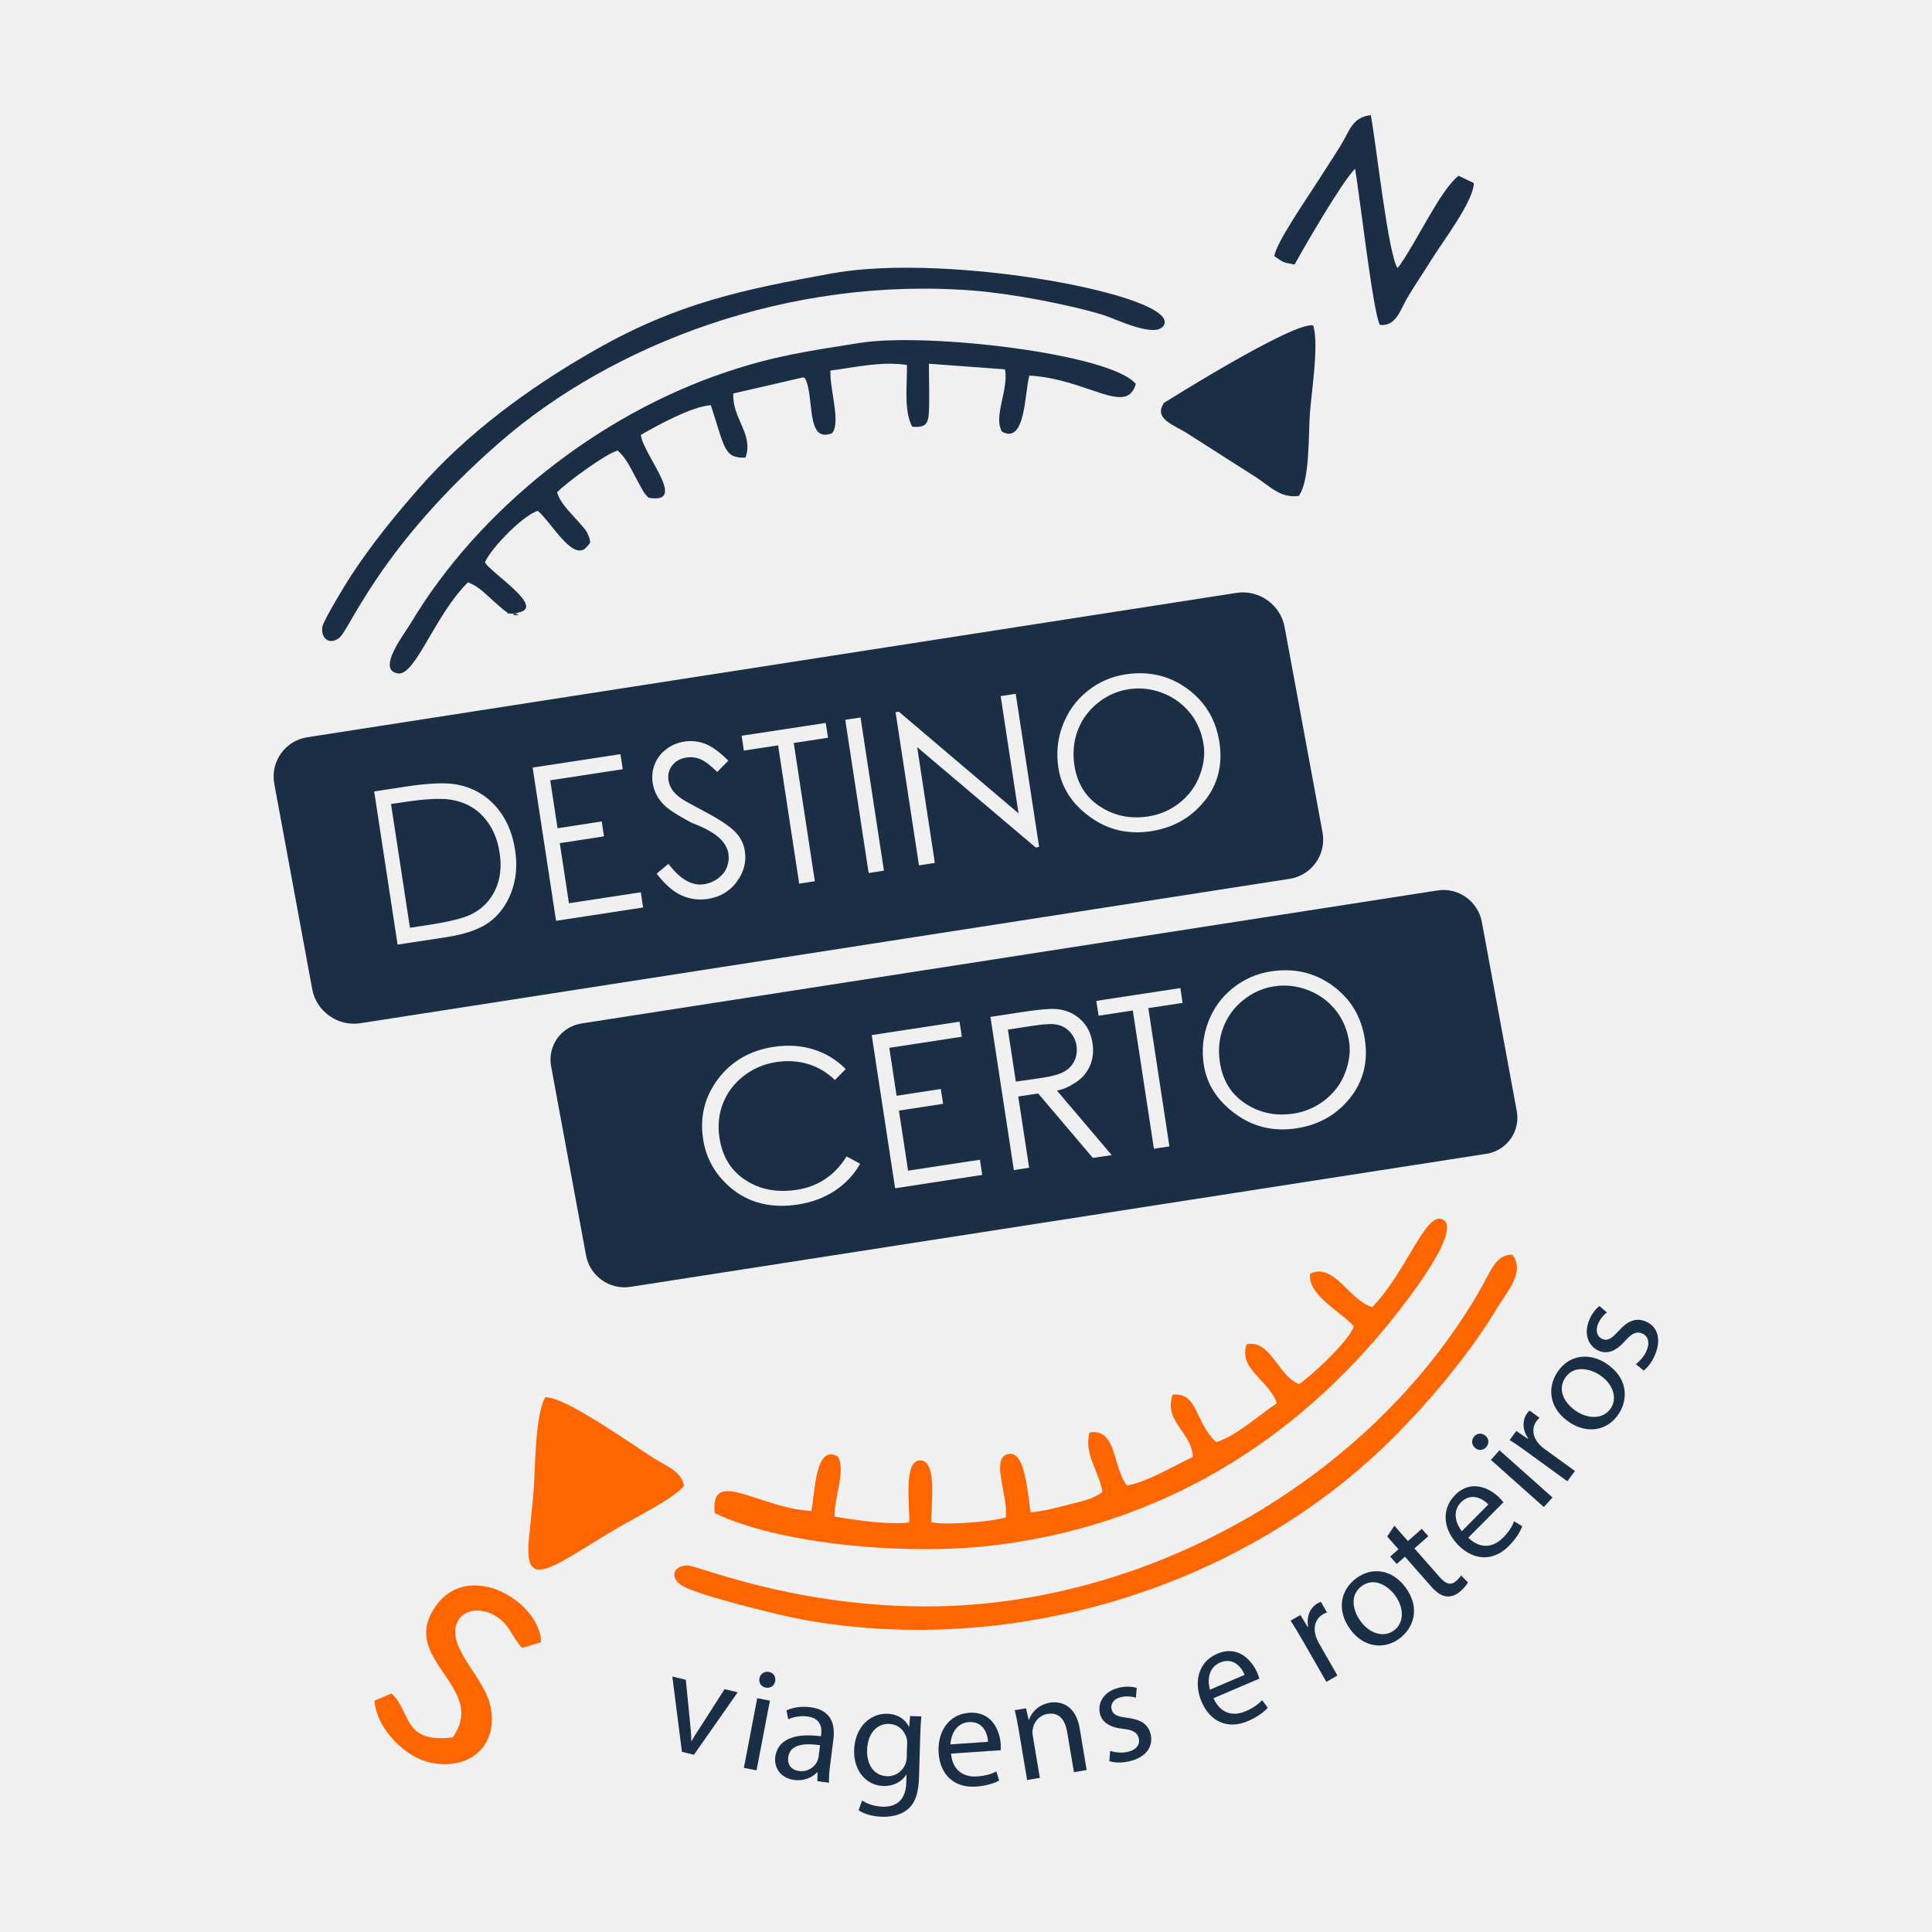
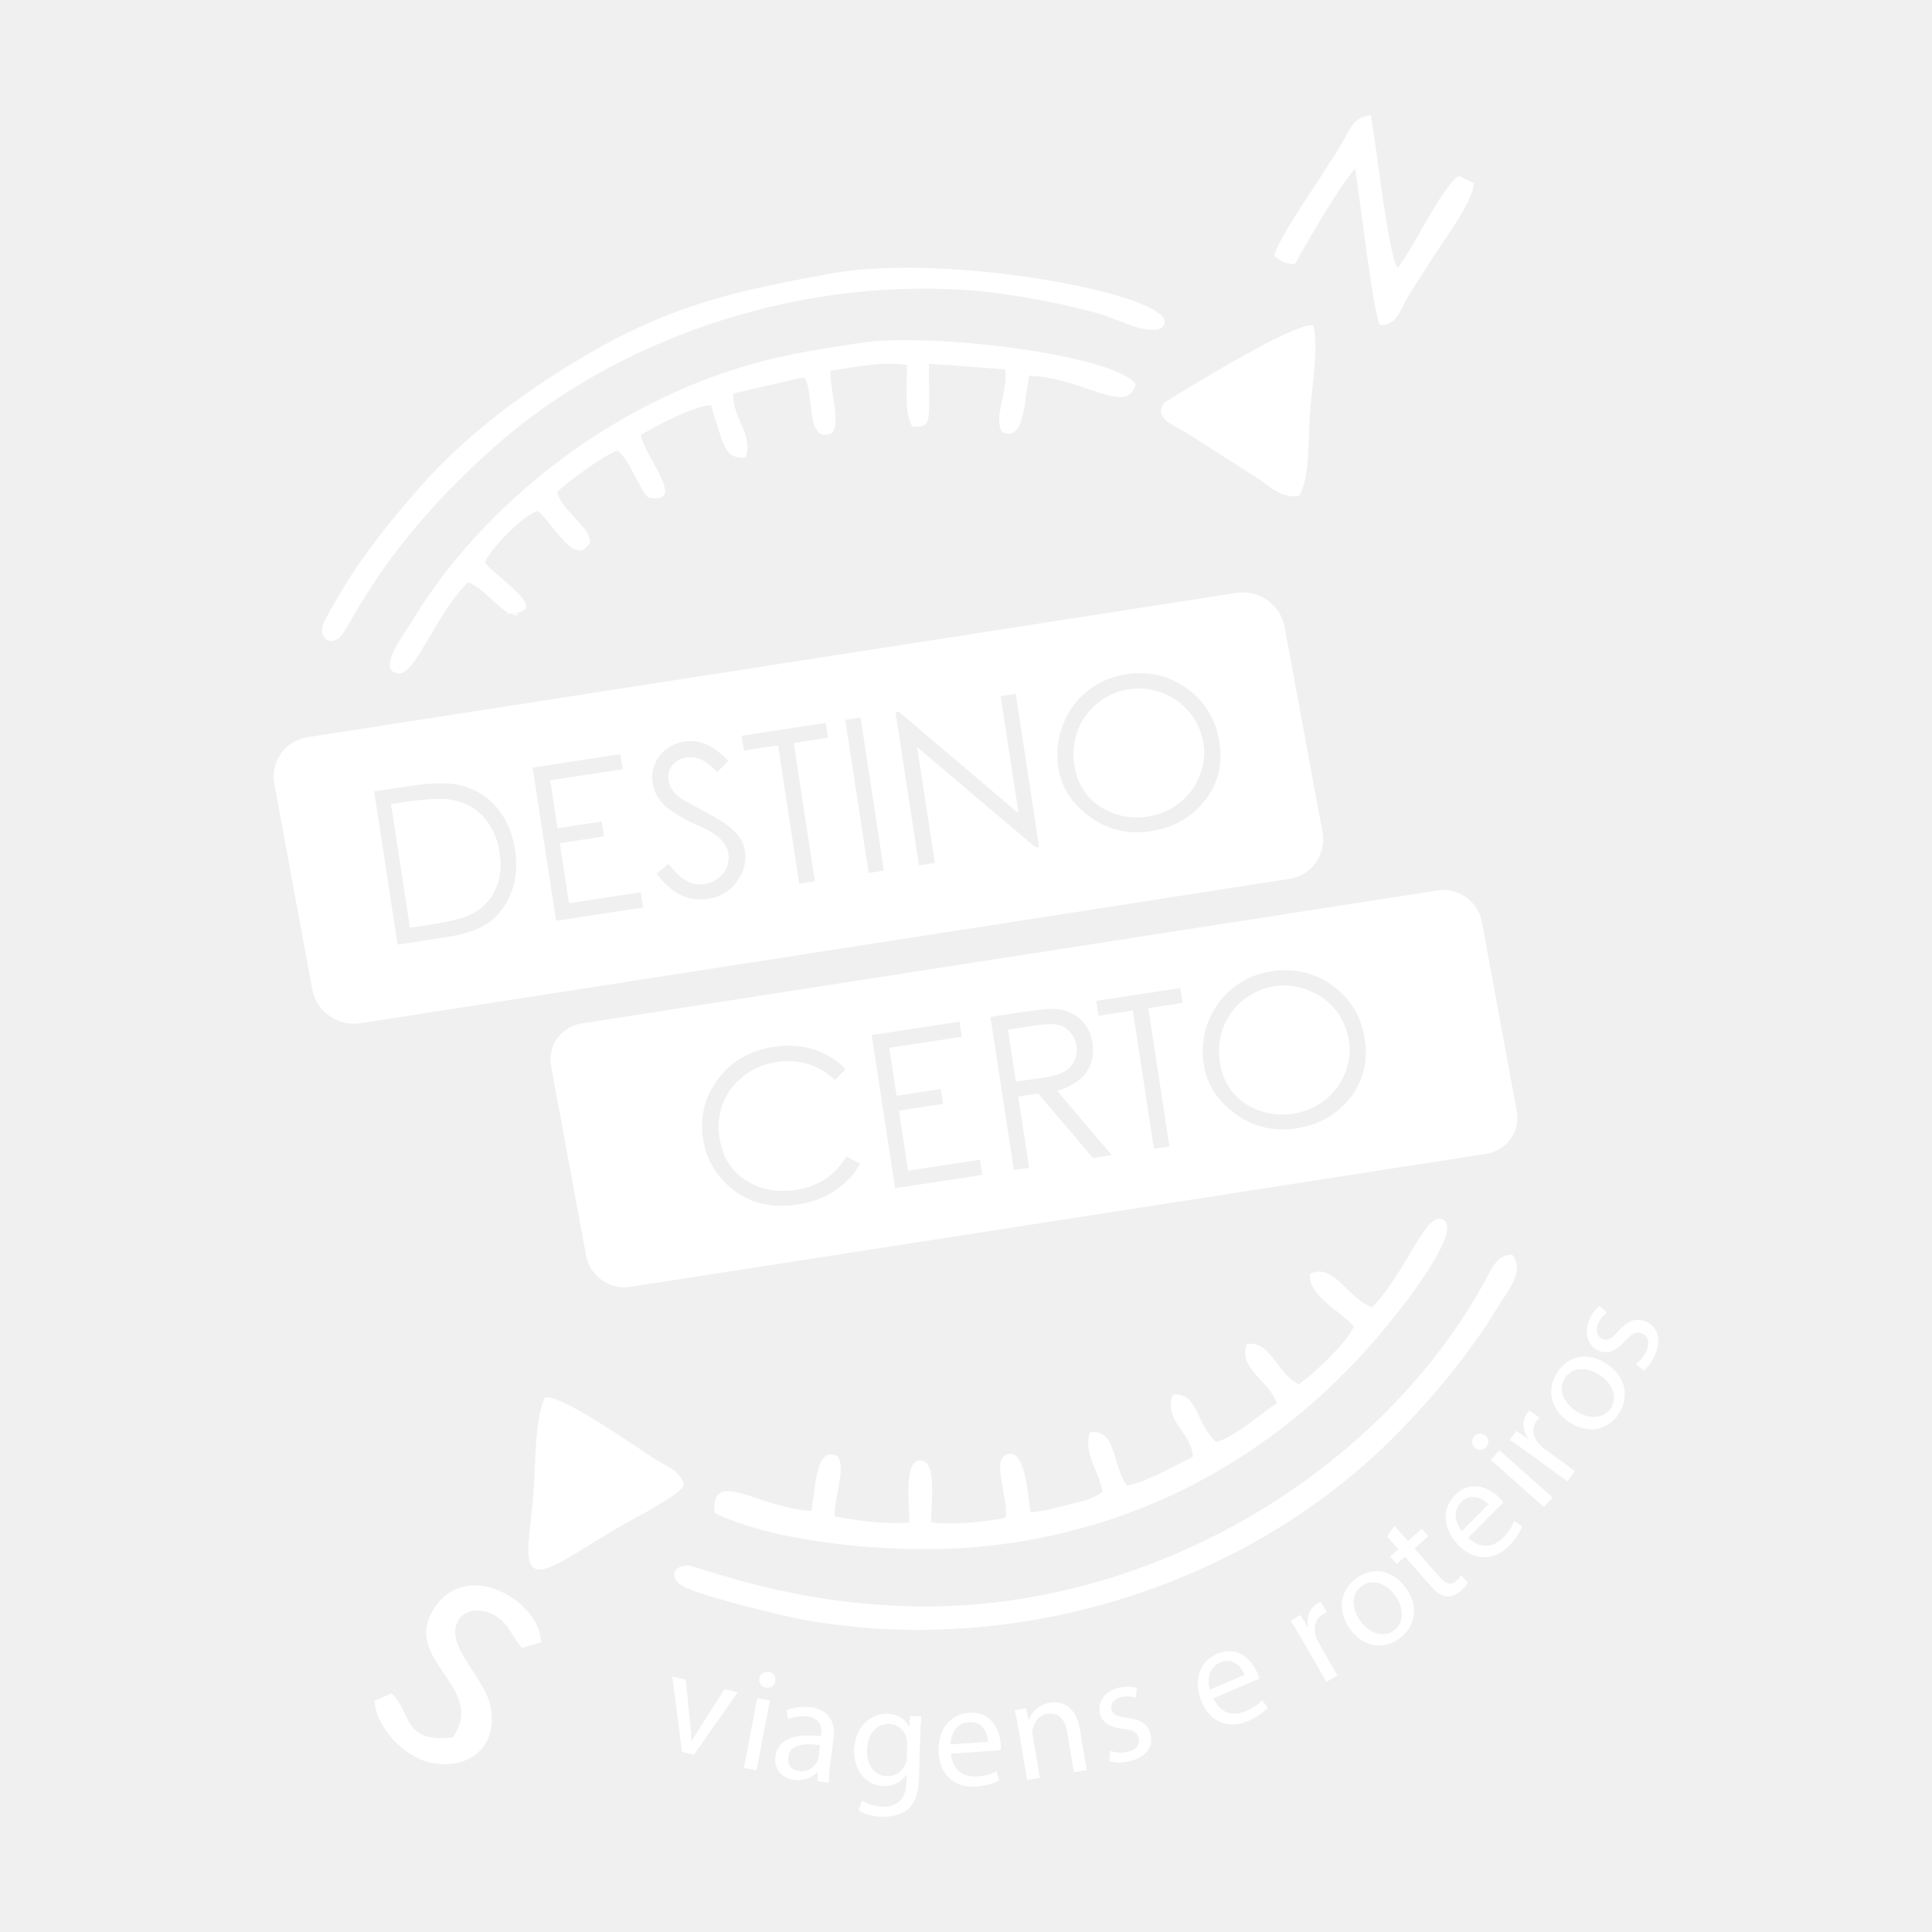
<svg xmlns="http://www.w3.org/2000/svg" id="Modo_de_isolamento" version="1.1" viewBox="0 0 259.2 259.2">
  <defs>
    <style>
-       .st0 {
-         fill: #f60;
+       .st0, .st1 {
+         fill: #fff;
      }

-       .st0, .st1 {
+       .st1 {
        fill-rule: evenodd;
-       }
- 
-       .st1, .st2 {
-         fill: #1a2e46;
      }
    </style>
  </defs>
-   <path class="st0" d="M184.08,175.36c-3.15-.96-5.08-6.02-8.32-4.47-.39,2.89,4.42,5.28,5.87,7.05-.69,2.07-5.92,6.84-7.37,7.76-2.88-1.22-3.77-5.97-7-5.37-1.18,3.35,3.04,4.86,4.04,7.94-2.16,1.39-5.47,4.44-8.14,5.2-2.85-2.57-2.39-6.7-5.82-6.36-1.3,3.54,2.57,5.06,2.7,8.35-2.65,1.25-5.98,3.29-8.84,3.85-2.01-2.62-1.33-7.7-5.01-7.13-.83,2.86,1.22,5.1,1.72,7.98-1.27.97-2.78,1.25-4.47,1.68-1.84.47-3.12.85-5.18,1.06-.43-3.12-.8-8.05-2.81-7.85-2.76.28-.11,5.71-.52,8.53-1.72.56-8.01,1.09-10,.64-.07-2.08.9-8.32-1.48-8.3-2.35.02-1.32,6.42-1.48,8.35-3.1.29-6.92-.29-9.98-.8-.15-2.56,1.53-6.06.42-8.07-2.97-1.63-3.01,4.27-3.55,7.31-7.01-.35-13.59-5.97-12.98.28,8.69,4.23,25.66,5.68,36.94,4.39,22.76-2.59,41.02-14.06,54.25-30.74,1.13-1.43,9.63-12.08,6.31-13.1-2.24-.69-4.81,7.26-9.28,11.82" />
+   <path class="st1" d="M184.08,175.36c-3.15-.96-5.08-6.02-8.32-4.47-.39,2.89,4.42,5.28,5.87,7.05-.69,2.07-5.92,6.84-7.37,7.76-2.88-1.22-3.77-5.97-7-5.37-1.18,3.35,3.04,4.86,4.04,7.94-2.16,1.39-5.47,4.44-8.14,5.2-2.85-2.57-2.39-6.7-5.82-6.36-1.3,3.54,2.57,5.06,2.7,8.35-2.65,1.25-5.98,3.29-8.84,3.85-2.01-2.62-1.33-7.7-5.01-7.13-.83,2.86,1.22,5.1,1.72,7.98-1.27.97-2.78,1.25-4.47,1.68-1.84.47-3.12.85-5.18,1.06-.43-3.12-.8-8.05-2.81-7.85-2.76.28-.11,5.71-.52,8.53-1.72.56-8.01,1.09-10,.64-.07-2.08.9-8.32-1.48-8.3-2.35.02-1.32,6.42-1.48,8.35-3.1.29-6.92-.29-9.98-.8-.15-2.56,1.53-6.06.42-8.07-2.97-1.63-3.01,4.27-3.55,7.31-7.01-.35-13.59-5.97-12.98.28,8.69,4.23,25.66,5.68,36.94,4.39,22.76-2.59,41.02-14.06,54.25-30.74,1.13-1.43,9.63-12.08,6.31-13.1-2.24-.69-4.81,7.26-9.28,11.82" />
  <path class="st1" d="M62.77,78.12c1.42.5,2.48,1.69,3.38,2.46.22.19,1.47,1.32,1.67,1.43.8.43-.44.24.94.32,2.43.14-1.59.49,1.05-.22,3.13-.84-4.11-5.36-4.75-6.68.87-1.97,5.19-6.37,7.1-6.89,1.87,1.63,4.43,6.36,6.28,5.11.81-.88.98-.68.34-2.18-.16-.38-.95-1.21-1.37-1.69-1.07-1.21-2.29-2.36-2.67-3.74,1.46-1.47,6.49-5.11,8.11-5.6,1.18,1,1.75,2.38,2.58,3.89.22.41.89,1.69,1.11,1.92.5.53.25.53,1.05.6,4.3.35-1.21-5.75-1.62-8.5,2.06-1.19,6.86-3.84,9.4-3.99,1.9,5.85,1.78,7.14,4.65,7.03,1.12-3.16-1.82-5.26-1.64-8.6l9.37-2.16s.17.06.24.11c1.32,2.31.05,8.86,3.64,7.37,1.21-1.37-.33-5.91-.22-8.4,3.13-.38,6.8-1.29,10.27-.74.03,2.73-.44,6.12.7,8.27,2.11.21,2.22-.62,2.27-2.7.04-1.87-.03-3.84-.02-5.74l10.2.75c.53,2.68-1.61,6.36-.4,8.37,3.19,1.73,3.02-5.26,3.67-7.53,7.76.43,13.04,5.48,14.28,1.13-3.26-4.07-27.99-6.94-36.99-5.52-7.22,1.14-11.51,1.76-17.91,3.9-17.38,5.81-33.34,18.61-42.36,33.69-.9,1.5-4.69,6.35-1.7,6.76,2.31.31,4.96-7.91,9.36-12.22" />
  <path class="st1" d="M111.7,36.66c-12.06,2.2-20.72,3.97-31.76,10.24-9.19,5.22-17.44,11.41-23.72,18.59-3.32,3.8-6.29,7.43-9.14,11.77-.7,1.06-3.73,6.05-3.84,6.86-.2,1.52.94,2.47,2.27,1.46,1.41-1.07,5.41-12.23,21.6-26.3,14.94-12.99,38.6-22.26,63.52-20.29,4.99.39,12.69,1.83,17.45,3.29,1.51.46,7.01,3.22,8.07,1.35,2.24-3.97-28.9-9.8-44.45-6.96" />
-   <path class="st0" d="M91.77,199.3c-.38-1.97-2.55-2.7-4-3.62-3.18-2.03-12.22-8.48-14.65-8.21-1.39,2.84-1.26,9.08-1.54,12.64-.18,2.23-.43,4.26-.63,6.46-.66,7.24,3.35,3.43,12.01-1.64,2.06-1.21,7.88-4.14,8.81-5.63" />
+   <path class="st1" d="M91.77,199.3c-.38-1.97-2.55-2.7-4-3.62-3.18-2.03-12.22-8.48-14.65-8.21-1.39,2.84-1.26,9.08-1.54,12.64-.18,2.23-.43,4.26-.63,6.46-.66,7.24,3.35,3.43,12.01-1.64,2.06-1.21,7.88-4.14,8.81-5.63" />
  <path class="st1" d="M174.26,66.52c1.5-2.14,1.26-8.13,1.48-11.11.2-2.7,1.25-9.42.43-11.75-2.6-.57-19.99,10.38-19.99,10.38-1.47,2.11,1.19,2.91,2.99,4.03l9.37,5.98c1.82,1.17,3.25,2.84,5.72,2.48" />
  <path class="st1" d="M170.96,34.37c1.34.85.93.8,2.72,1.12,1.5-2.7,6.32-11.03,8.12-12.85.65,3.78,2.4,19.28,3.33,20.95,2.2.23,2.74-2.06,3.67-3.62,1.12-1.88,2.02-3.16,3.14-4.96,1.67-2.7,5.75-7.99,5.79-10.45l-2.05-.98c-2.54,2.01-5.69,9.09-8.17,12.39-1.27-1.7-2.92-17.03-3.6-20.52-2.51.27-2.82,2.09-4.04,4.06-1.24,2-1.98,3.08-3.17,4.96-1.18,1.87-5.54,8.15-5.73,9.9" />
-   <path class="st0" d="M60.73,233.09c-6.76.81-5.48-3.34-8.2-5.9l-2.29.98c.28,3.79,4.12,7.56,7.44,8.29,5.25,1.16,9.27-2.21,8.11-7.61-.81-3.78-5.7-7.67-4.55-10.96.71-2.05,3.25-2.24,5.08-1.19,2.1,1.21,2.15,2.65,3.73,4.39l2.54-.77c-.06-5.32-9.59-11.22-14.13-4.85-5.12,7.2,7.1,10.82,2.28,17.62" />
+   <path class="st1" d="M60.73,233.09c-6.76.81-5.48-3.34-8.2-5.9l-2.29.98c.28,3.79,4.12,7.56,7.44,8.29,5.25,1.16,9.27-2.21,8.11-7.61-.81-3.78-5.7-7.67-4.55-10.96.71-2.05,3.25-2.24,5.08-1.19,2.1,1.21,2.15,2.65,3.73,4.39l2.54-.77c-.06-5.32-9.59-11.22-14.13-4.85-5.12,7.2,7.1,10.82,2.28,17.62" />
  <path class="st1" d="M160.86,55.36c.98,1.01,9.91,6.79,11.26,7.08.73-1.54,1.18-11.82,1.22-14.33-1.64.17-7.39,3.76-9.49,4.93-.47.26-1.08.5-1.69.92l-1.3,1.4Z" />
  <g>
    <path class="st1" d="M159.66,95.66c-.96-1.2-2.19-2.1-3.68-2.68-1.5-.58-3.02-.75-4.57-.51-1.51.23-2.89.85-4.13,1.84-1.24,1-2.14,2.23-2.69,3.69-.55,1.46-.7,3.01-.45,4.66.37,2.44,1.52,4.29,3.43,5.54s4.07,1.7,6.45,1.34c1.59-.24,3-.85,4.24-1.84,1.24-.98,2.14-2.2,2.69-3.65.55-1.45.73-2.83.53-4.14-.25-1.63-.85-3.04-1.81-4.25Z" />
    <path class="st1" d="M64.82,109.54c-1.17-1.26-2.65-2.01-4.45-2.27-1.36-.2-3.51-.07-6.45.38l-1.46.22,2.54,16.6,2.37-.36c2.83-.43,4.78-.91,5.83-1.43,1.47-.73,2.54-1.82,3.23-3.26.69-1.44.89-3.11.6-5-.3-1.99-1.04-3.61-2.21-4.87Z" />
    <path class="st1" d="M177.43,111.66l-5.09-27.56c-.55-2.97-3.44-5.02-6.43-4.56l-124.68,19.37c-2.98.46-4.98,3.28-4.43,6.25l5.09,27.56c.55,2.97,3.44,5.02,6.43,4.56l124.68-19.37c2.98-.46,4.98-3.28,4.43-6.25ZM68.6,119.7c-.65,1.71-1.63,3.04-2.93,4-1.3.96-3.24,1.64-5.79,2.03l-6.54,1-3.14-20.55,4.25-.65c3.08-.47,5.35-.56,6.82-.28,2.09.39,3.83,1.36,5.22,2.91s2.26,3.52,2.62,5.9c.31,2.05.14,3.93-.51,5.64ZM74.6,123.53l-3.14-20.55,11.78-1.8.31,2.02-9.73,1.49.98,6.43,5.93-.91.3,2-5.93.91,1.23,8.06,9.64-1.47.31,2.04-11.69,1.79ZM98.84,118.32c-.96,1.27-2.25,2.03-3.87,2.28-1.26.19-2.44.03-3.56-.48-1.12-.51-2.22-1.48-3.31-2.91l1.58-1.32c1.57,2.08,3.16,2.99,4.77,2.74.69-.1,1.32-.37,1.88-.78.56-.42.96-.92,1.19-1.5.23-.58.3-1.18.21-1.79-.1-.68-.44-1.32-1-1.92-.79-.82-2.11-1.57-3.96-2.26-1.92-1.03-3.12-1.81-3.62-2.33-.88-.85-1.4-1.84-1.58-2.98-.14-.9-.05-1.74.27-2.54.31-.79.83-1.47,1.54-2.01.71-.55,1.53-.89,2.44-1.03.96-.15,1.9-.04,2.81.31.91.36,1.94,1.11,3.08,2.25l-1.48,1.52c-.92-.9-1.68-1.47-2.27-1.72-.6-.24-1.22-.32-1.86-.22-.82.13-1.46.48-1.91,1.06-.45.59-.62,1.24-.51,1.97.07.44.23.86.48,1.26s.66.8,1.23,1.2c.31.23,1.3.78,2.97,1.66,1.97,1.04,3.36,1.94,4.15,2.7.79.76,1.26,1.65,1.42,2.68.23,1.5-.14,2.88-1.1,4.15ZM109.31,118.23l-2.09.32-2.83-18.55-4.59.7-.3-1.99,11.28-1.72.31,1.99-4.6.7,2.83,18.55ZM116.54,117.12l-3.14-20.55,2.05-.31,3.14,20.55-2.05.31ZM138.95,113.7l-15.9-13.46,2.37,15.53-2.13.33-3.14-20.55.44-.07,16.06,13.64-2.4-15.73,2.02-.31,3.14,20.55-.47.07ZM161.59,107.46c-1.79,2.25-4.19,3.6-7.19,4.06-3.05.46-5.78-.18-8.19-1.94-2.42-1.76-3.82-3.96-4.22-6.59-.3-1.97-.11-3.87.59-5.7s1.79-3.36,3.3-4.57c1.51-1.21,3.22-1.96,5.14-2.25,3.1-.47,5.86.17,8.27,1.93s3.85,4.16,4.31,7.2c.46,3-.21,5.63-2,7.88Z" />
  </g>
  <g>
    <path class="st1" d="M144.17,142.27c.28-.63.36-1.3.25-2.01-.1-.68-.39-1.28-.85-1.78-.46-.51-1.01-.84-1.65-.99-.64-.15-1.66-.12-3.08.09l-3.62.55,1.07,6.98,3.54-.51c1.37-.21,2.36-.49,2.98-.85.62-.36,1.07-.85,1.35-1.48Z" />
    <path class="st1" d="M179.18,135.52c-.96-1.2-2.19-2.1-3.68-2.68-1.5-.58-3.02-.75-4.57-.51-1.51.23-2.89.85-4.13,1.84-1.24,1-2.14,2.23-2.69,3.69-.55,1.46-.7,3.01-.45,4.66.37,2.44,1.52,4.29,3.43,5.54,1.92,1.26,4.07,1.7,6.45,1.34,1.59-.24,3-.86,4.24-1.84,1.24-.98,2.14-2.2,2.69-3.65.55-1.45.73-2.83.53-4.14-.25-1.63-.85-3.04-1.81-4.25Z" />
    <path class="st1" d="M203.49,149.05l-4.69-25.39c-.51-2.74-3.17-4.63-5.92-4.2l-114.86,17.85c-2.75.43-4.59,3.02-4.08,5.75l4.69,25.39c.51,2.74,3.17,4.63,5.92,4.2l114.86-17.85c2.75-.43,4.59-3.02,4.08-5.75ZM112.01,159.75c-1.43.94-3.08,1.56-4.96,1.85-3.6.55-6.63-.21-9.07-2.29-2.05-1.76-3.26-3.92-3.65-6.48-.46-3,.21-5.69,2.01-8.08,1.8-2.38,4.28-3.81,7.45-4.3,1.92-.29,3.71-.18,5.38.35,1.66.53,3.09,1.4,4.29,2.63l-1.45,1.47c-1.06-1.03-2.27-1.75-3.61-2.15-1.34-.4-2.76-.49-4.26-.26-1.64.25-3.1.88-4.38,1.87-1.27,1-2.2,2.22-2.76,3.66-.57,1.44-.73,3-.47,4.66.38,2.5,1.55,4.39,3.5,5.65,1.95,1.27,4.24,1.7,6.85,1.3,2.88-.44,5.12-1.94,6.7-4.48l1.82.98c-.83,1.46-1.95,2.66-3.38,3.61ZM120.09,159.42l-3.14-20.55,11.78-1.8.31,2.02-9.73,1.49.98,6.43,5.93-.91.31,1.99-5.93.91,1.23,8.06,9.64-1.47.31,2.04-11.69,1.79ZM146.63,155.36l-7.35-8.66-2.67.41,1.46,9.56-2.05.31-3.14-20.55,4.09-.63c2.28-.35,3.84-.49,4.68-.43,1.26.09,2.35.54,3.25,1.34.91.8,1.46,1.87,1.67,3.21.17,1.13.06,2.15-.34,3.07-.4.92-1.05,1.68-1.97,2.27-.92.59-1.74.94-2.46,1.05l7.35,8.66-2.52.38ZM156.9,153.8l-2.09.32-2.83-18.55-4.59.7-.31-1.99,11.28-1.72.3,1.99-4.6.7,2.83,18.55ZM181.11,147.32c-1.79,2.25-4.19,3.6-7.19,4.06-3.05.46-5.78-.18-8.19-1.95-2.42-1.76-3.82-3.96-4.23-6.59-.3-1.97-.1-3.87.59-5.7.69-1.84,1.79-3.36,3.3-4.57,1.51-1.21,3.22-1.96,5.14-2.25,3.1-.47,5.86.17,8.27,1.93s3.85,4.16,4.31,7.2c.46,3-.21,5.63-2,7.88Z" />
  </g>
-   <path class="st0" d="M202.88,168.33c-2.28,0-2.73,2.04-4.68,5.35-14.71,24.97-44.59,42.14-74.76,41.84-17.72-.18-29.96-5.56-31.23-5.5-2.02.09-2.37,1.73-.61,2.77,2.1,1.24,13.15,3.98,16.26,4.53,28.63,5.1,59.25-4.6,79.13-24.51,4.88-4.89,10.26-11.26,14.04-17.6,1.14-1.91,3.64-4.56,1.86-6.88" />
-   <path class="st2" d="M219.47,183.01c.5-.36,1.16-1.07,1.47-1.88.46-1.17.09-1.95-.65-2.24-.77-.3-1.37,0-2.27,1.01-1.19,1.37-2.36,1.78-3.43,1.36-1.43-.56-2.15-2.17-1.41-4.08.35-.9.92-1.58,1.4-1.96l1.01.86c-.36.26-.9.79-1.22,1.61-.37.95-.03,1.7.63,1.96.73.29,1.27-.12,2.16-1.1,1.19-1.31,2.27-1.8,3.58-1.28,1.56.61,2.18,2.25,1.36,4.35-.38.97-.97,1.78-1.58,2.26l-1.07-.88Z" />
-   <path class="st2" d="M215.56,182.98c2.93,1.95,2.86,4.83,1.59,6.74-1.43,2.15-4.1,2.76-6.6,1.09-2.65-1.76-3.06-4.54-1.6-6.73,1.51-2.28,4.19-2.72,6.62-1.11M211.46,189.32c1.74,1.15,3.71,1.03,4.65-.38.91-1.38.31-3.27-1.48-4.46-1.34-.89-3.5-1.35-4.63.35-1.13,1.7-.05,3.48,1.46,4.49" />
-   <path class="st2" d="M204.99,194.88c-.91-.66-1.7-1.21-2.45-1.68l.89-1.22,1.54,1.05.05-.06c-.78-1.1-.82-2.42-.14-3.36.12-.16.21-.26.34-.36l1.32.96c-.13.12-.26.25-.4.44-.72.99-.48,2.23.43,3.18.17.17.37.36.61.54l4.11,2.98-1.01,1.38-5.3-3.85Z" />
-   <path class="st2" d="M199.31,192.64c.45.38.52,1.02.06,1.53-.41.45-1.05.46-1.49.07-.46-.41-.51-1.06-.09-1.53.43-.48,1.06-.48,1.51-.07M207.13,202.19l-7.11-6.33,1.15-1.29,7.11,6.33-1.15,1.29Z" />
-   <path class="st2" d="M196.99,206.31c1.69,1.62,3.42,1.24,4.64.01.87-.88,1.25-1.56,1.51-2.22l1.09.66c-.24.63-.75,1.59-1.81,2.66-2.07,2.08-4.67,1.96-6.71-.06-2.04-2.02-2.45-4.82-.49-6.79,2.19-2.2,4.71-.86,5.95.37.25.25.42.47.53.61l-4.71,4.74ZM199.69,201.84c-.77-.79-2.31-1.66-3.69-.28-1.23,1.24-.63,2.92.12,3.87l3.56-3.59Z" />
-   <path class="st2" d="M187.08,204.7l1.81,2.05,1.86-1.64.87.99-1.86,1.64,3.39,3.85c.78.89,1.47,1.17,2.2.53.34-.3.55-.56.67-.75l.92.92c-.16.32-.49.75-1,1.19-.61.53-1.26.77-1.88.69-.71-.06-1.4-.58-2.14-1.42l-3.43-3.9-1.11.97-.87-.99,1.11-.98-1.51-1.71.97-1.46Z" />
-   <path class="st2" d="M188.58,212.98c2.07,2.85,1,5.52-.87,6.88-2.09,1.51-4.8,1.15-6.57-1.28-1.87-2.58-1.28-5.32.85-6.86,2.21-1.61,4.88-1.08,6.59,1.27M182.52,217.49c1.23,1.69,3.12,2.26,4.49,1.26,1.34-.97,1.43-2.96.17-4.69-.95-1.31-2.8-2.49-4.46-1.29-1.66,1.2-1.26,3.25-.2,4.71" />
-   <path class="st2" d="M174.69,219.97c-.56-.97-1.05-1.8-1.55-2.54l1.32-.75.98,1.59.07-.04c-.26-1.32.24-2.54,1.25-3.12.17-.1.3-.15.46-.19l.81,1.41c-.17.06-.34.12-.54.24-1.06.61-1.35,1.84-.91,3.08.08.23.19.48.33.74l2.52,4.4-1.48.85-3.26-5.68Z" />
-   <path class="st2" d="M162.8,227.83c.96,2.14,2.71,2.44,4.3,1.76,1.14-.49,1.74-.98,2.23-1.49l.76,1.02c-.45.49-1.29,1.19-2.68,1.79-2.69,1.15-5.06.07-6.19-2.57-1.13-2.64-.46-5.39,2.09-6.47,2.86-1.22,4.69.97,5.38,2.58.14.32.21.59.26.76l-6.15,2.63ZM166.98,224.7c-.41-1.02-1.52-2.41-3.31-1.64-1.61.69-1.68,2.47-1.34,3.63l4.65-1.99Z" />
-   <path class="st2" d="M92.01,225.37l.56,5.64c.1.92.17,1.74.17,2.55h.06c.39-.7.85-1.4,1.36-2.17l3.05-4.77,1.76.42-5.87,8.38-1.61-.39-1.29-10.1,1.8.43Z" />
-   <path class="st2" d="M99.8,237.18l1.79-9.35,1.7.33-1.79,9.35-1.7-.33ZM103.99,225.57c-.09.58-.61.96-1.28.84-.6-.12-.94-.66-.82-1.24.11-.6.65-.98,1.27-.86.64.12.95.66.84,1.26" />
-   <path class="st2" d="M148.94,234.9c.58.2,1.54.33,2.38.13,1.22-.3,1.65-1.05,1.46-1.81-.19-.8-.78-1.13-2.13-1.28-1.81-.19-2.81-.92-3.08-2.02-.36-1.49.55-3.01,2.53-3.49.94-.23,1.82-.16,2.41.02l-.12,1.32c-.42-.14-1.16-.28-2.02-.08-.99.24-1.41.95-1.24,1.64.19.76.82.97,2.14,1.14,1.75.22,2.77.82,3.1,2.2.39,1.62-.59,3.08-2.79,3.61-1.01.25-2.01.23-2.75,0l.11-1.38Z" />
-   <path class="st2" d="M109.66,238.99l.02-1.21h-.06c-.62.66-1.72,1.2-3.07,1.02-1.91-.25-2.71-1.72-2.54-3.08.29-2.28,2.48-3.27,6.13-2.78l.03-.2c.1-.78.07-2.21-1.86-2.46-.88-.11-1.83.04-2.55.38l-.25-1.18c.85-.41,2.02-.59,3.21-.44,2.89.37,3.34,2.43,3.09,4.32l-.45,3.53c-.11.82-.17,1.62-.14,2.28l-1.56-.2ZM110.02,234.14c-1.87-.28-4.04-.22-4.27,1.61-.14,1.11.53,1.73,1.41,1.85,1.23.16,2.11-.52,2.48-1.29.08-.17.14-.36.17-.53l.21-1.64Z" />
-   <path class="st2" d="M136.65,231.97c-.16-.97-.32-1.76-.51-2.53l1.51-.25.36,1.54h.04c.32-.98,1.26-2.03,2.81-2.3,1.3-.22,3.45.22,3.99,3.44l.94,5.6-1.71.29-.91-5.41c-.25-1.51-1.03-2.68-2.64-2.41-1.13.19-1.86,1.13-1.99,2.13-.04.23-.03.52.02.81l.95,5.64-1.71.29-1.15-6.85Z" />
-   <path class="st2" d="M123.61,230.26c-.06.69-.12,1.45-.15,2.61l-.16,5.52c-.06,2.18-.53,3.51-1.48,4.31-.95.84-2.29,1.07-3.49,1.04-1.14-.03-2.39-.34-3.14-.88l.47-1.3c.62.41,1.59.79,2.77.83,1.77.05,3.09-.84,3.16-3.23l.03-1.06h-.04c-.56.87-1.6,1.55-3.07,1.51-2.36-.07-3.99-2.12-3.92-4.76.09-3.23,2.25-4.99,4.43-4.93,1.65.05,2.53.94,2.92,1.74h.04s.12-1.43.12-1.43l1.51.04ZM121.71,233.97c0-.29,0-.55-.08-.79-.29-1.01-1.11-1.86-2.37-1.9-1.65-.05-2.87,1.32-2.93,3.52-.05,1.87.85,3.45,2.71,3.5,1.06.03,2.05-.61,2.45-1.7.11-.29.16-.63.16-.92l.05-1.71Z" />
-   <path class="st2" d="M127.59,235.26c.2,2.33,1.76,3.19,3.48,3.07,1.24-.08,1.97-.35,2.6-.67l.38,1.22c-.59.32-1.61.7-3.12.81-2.92.2-4.8-1.6-5-4.47-.2-2.87,1.34-5.24,4.1-5.43,3.1-.21,4.11,2.46,4.23,4.21.02.35,0,.63,0,.81l-6.67.46ZM132.56,233.68c-.06-1.1-.64-2.77-2.59-2.64-1.75.12-2.4,1.78-2.46,2.99l5.04-.35Z" />
+   <path class="st1" d="M202.88,168.33c-2.28,0-2.73,2.04-4.68,5.35-14.71,24.97-44.59,42.14-74.76,41.84-17.72-.18-29.96-5.56-31.23-5.5-2.02.09-2.37,1.73-.61,2.77,2.1,1.24,13.15,3.98,16.26,4.53,28.63,5.1,59.25-4.6,79.13-24.51,4.88-4.89,10.26-11.26,14.04-17.6,1.14-1.91,3.64-4.56,1.86-6.88" />
+   <path class="st0" d="M219.47,183.01c.5-.36,1.16-1.07,1.47-1.88.46-1.17.09-1.95-.65-2.24-.77-.3-1.37,0-2.27,1.01-1.19,1.37-2.36,1.78-3.43,1.36-1.43-.56-2.15-2.17-1.41-4.08.35-.9.92-1.58,1.4-1.96l1.01.86c-.36.26-.9.79-1.22,1.61-.37.95-.03,1.7.63,1.96.73.29,1.27-.12,2.16-1.1,1.19-1.31,2.27-1.8,3.58-1.28,1.56.61,2.18,2.25,1.36,4.35-.38.97-.97,1.78-1.58,2.26l-1.07-.88Z" />
+   <path class="st0" d="M215.56,182.98c2.93,1.95,2.86,4.83,1.59,6.74-1.43,2.15-4.1,2.76-6.6,1.09-2.65-1.76-3.06-4.54-1.6-6.73,1.51-2.28,4.19-2.72,6.62-1.11M211.46,189.32c1.74,1.15,3.71,1.03,4.65-.38.91-1.38.31-3.27-1.48-4.46-1.34-.89-3.5-1.35-4.63.35-1.13,1.7-.05,3.48,1.46,4.49" />
+   <path class="st0" d="M204.99,194.88c-.91-.66-1.7-1.21-2.45-1.68l.89-1.22,1.54,1.05.05-.06c-.78-1.1-.82-2.42-.14-3.36.12-.16.21-.26.34-.36l1.32.96c-.13.12-.26.25-.4.44-.72.99-.48,2.23.43,3.18.17.17.37.36.61.54l4.11,2.98-1.01,1.38-5.3-3.85Z" />
+   <path class="st0" d="M199.31,192.64c.45.38.52,1.02.06,1.53-.41.45-1.05.46-1.49.07-.46-.41-.51-1.06-.09-1.53.43-.48,1.06-.48,1.51-.07M207.13,202.19l-7.11-6.33,1.15-1.29,7.11,6.33-1.15,1.29Z" />
+   <path class="st0" d="M196.99,206.31c1.69,1.62,3.42,1.24,4.64.01.87-.88,1.25-1.56,1.51-2.22l1.09.66c-.24.63-.75,1.59-1.81,2.66-2.07,2.08-4.67,1.96-6.71-.06-2.04-2.02-2.45-4.82-.49-6.79,2.19-2.2,4.71-.86,5.95.37.25.25.42.47.53.61l-4.71,4.74ZM199.69,201.84c-.77-.79-2.31-1.66-3.69-.28-1.23,1.24-.63,2.92.12,3.87l3.56-3.59Z" />
+   <path class="st0" d="M187.08,204.7l1.81,2.05,1.86-1.64.87.99-1.86,1.64,3.39,3.85c.78.89,1.47,1.17,2.2.53.34-.3.55-.56.67-.75l.92.92c-.16.32-.49.75-1,1.19-.61.53-1.26.77-1.88.69-.71-.06-1.4-.58-2.14-1.42l-3.43-3.9-1.11.97-.87-.99,1.11-.98-1.51-1.71.97-1.46Z" />
+   <path class="st0" d="M188.58,212.98c2.07,2.85,1,5.52-.87,6.88-2.09,1.51-4.8,1.15-6.57-1.28-1.87-2.58-1.28-5.32.85-6.86,2.21-1.61,4.88-1.08,6.59,1.27M182.52,217.49c1.23,1.69,3.12,2.26,4.49,1.26,1.34-.97,1.43-2.96.17-4.69-.95-1.31-2.8-2.49-4.46-1.29-1.66,1.2-1.26,3.25-.2,4.71" />
+   <path class="st0" d="M174.69,219.97c-.56-.97-1.05-1.8-1.55-2.54l1.32-.75.98,1.59.07-.04c-.26-1.32.24-2.54,1.25-3.12.17-.1.3-.15.46-.19l.81,1.41c-.17.06-.34.12-.54.24-1.06.61-1.35,1.84-.91,3.08.08.23.19.48.33.74l2.52,4.4-1.48.85-3.26-5.68Z" />
+   <path class="st0" d="M162.8,227.83c.96,2.14,2.71,2.44,4.3,1.76,1.14-.49,1.74-.98,2.23-1.49l.76,1.02c-.45.49-1.29,1.19-2.68,1.79-2.69,1.15-5.06.07-6.19-2.57-1.13-2.64-.46-5.39,2.09-6.47,2.86-1.22,4.69.97,5.38,2.58.14.32.21.59.26.76l-6.15,2.63ZM166.98,224.7c-.41-1.02-1.52-2.41-3.31-1.64-1.61.69-1.68,2.47-1.34,3.63l4.65-1.99Z" />
+   <path class="st0" d="M92.01,225.37l.56,5.64c.1.92.17,1.74.17,2.55h.06c.39-.7.85-1.4,1.36-2.17l3.05-4.77,1.76.42-5.87,8.38-1.61-.39-1.29-10.1,1.8.43Z" />
+   <path class="st0" d="M99.8,237.18l1.79-9.35,1.7.33-1.79,9.35-1.7-.33ZM103.99,225.57c-.09.58-.61.96-1.28.84-.6-.12-.94-.66-.82-1.24.11-.6.65-.98,1.27-.86.64.12.95.66.84,1.26" />
+   <path class="st0" d="M148.94,234.9c.58.2,1.54.33,2.38.13,1.22-.3,1.65-1.05,1.46-1.81-.19-.8-.78-1.13-2.13-1.28-1.81-.19-2.81-.92-3.08-2.02-.36-1.49.55-3.01,2.53-3.49.94-.23,1.82-.16,2.41.02l-.12,1.32c-.42-.14-1.16-.28-2.02-.08-.99.24-1.41.95-1.24,1.64.19.76.82.97,2.14,1.14,1.75.22,2.77.82,3.1,2.2.39,1.62-.59,3.08-2.79,3.61-1.01.25-2.01.23-2.75,0l.11-1.38Z" />
+   <path class="st0" d="M109.66,238.99l.02-1.21h-.06c-.62.66-1.72,1.2-3.07,1.02-1.91-.25-2.71-1.72-2.54-3.08.29-2.28,2.48-3.27,6.13-2.78l.03-.2c.1-.78.07-2.21-1.86-2.46-.88-.11-1.83.04-2.55.38l-.25-1.18c.85-.41,2.02-.59,3.21-.44,2.89.37,3.34,2.43,3.09,4.32l-.45,3.53c-.11.82-.17,1.62-.14,2.28l-1.56-.2ZM110.02,234.14c-1.87-.28-4.04-.22-4.27,1.61-.14,1.11.53,1.73,1.41,1.85,1.23.16,2.11-.52,2.48-1.29.08-.17.14-.36.17-.53l.21-1.64Z" />
+   <path class="st0" d="M136.65,231.97c-.16-.97-.32-1.76-.51-2.53l1.51-.25.36,1.54h.04c.32-.98,1.26-2.03,2.81-2.3,1.3-.22,3.45.22,3.99,3.44l.94,5.6-1.71.29-.91-5.41c-.25-1.51-1.03-2.68-2.64-2.41-1.13.19-1.86,1.13-1.99,2.13-.04.23-.03.52.02.81l.95,5.64-1.71.29-1.15-6.85Z" />
+   <path class="st0" d="M123.61,230.26c-.06.69-.12,1.45-.15,2.61l-.16,5.52c-.06,2.18-.53,3.51-1.48,4.31-.95.84-2.29,1.07-3.49,1.04-1.14-.03-2.39-.34-3.14-.88l.47-1.3c.62.41,1.59.79,2.77.83,1.77.05,3.09-.84,3.16-3.23l.03-1.06h-.04c-.56.87-1.6,1.55-3.07,1.51-2.36-.07-3.99-2.12-3.92-4.76.09-3.23,2.25-4.99,4.43-4.93,1.65.05,2.53.94,2.92,1.74h.04s.12-1.43.12-1.43l1.51.04ZM121.71,233.97c0-.29,0-.55-.08-.79-.29-1.01-1.11-1.86-2.37-1.9-1.65-.05-2.87,1.32-2.93,3.52-.05,1.87.85,3.45,2.71,3.5,1.06.03,2.05-.61,2.45-1.7.11-.29.16-.63.16-.92l.05-1.71Z" />
+   <path class="st0" d="M127.59,235.26c.2,2.33,1.76,3.19,3.48,3.07,1.24-.08,1.97-.35,2.6-.67l.38,1.22c-.59.32-1.61.7-3.12.81-2.92.2-4.8-1.6-5-4.47-.2-2.87,1.34-5.24,4.1-5.43,3.1-.21,4.11,2.46,4.23,4.21.02.35,0,.63,0,.81l-6.67.46ZM132.56,233.68c-.06-1.1-.64-2.77-2.59-2.64-1.75.12-2.4,1.78-2.46,2.99l5.04-.35Z" />
</svg>
